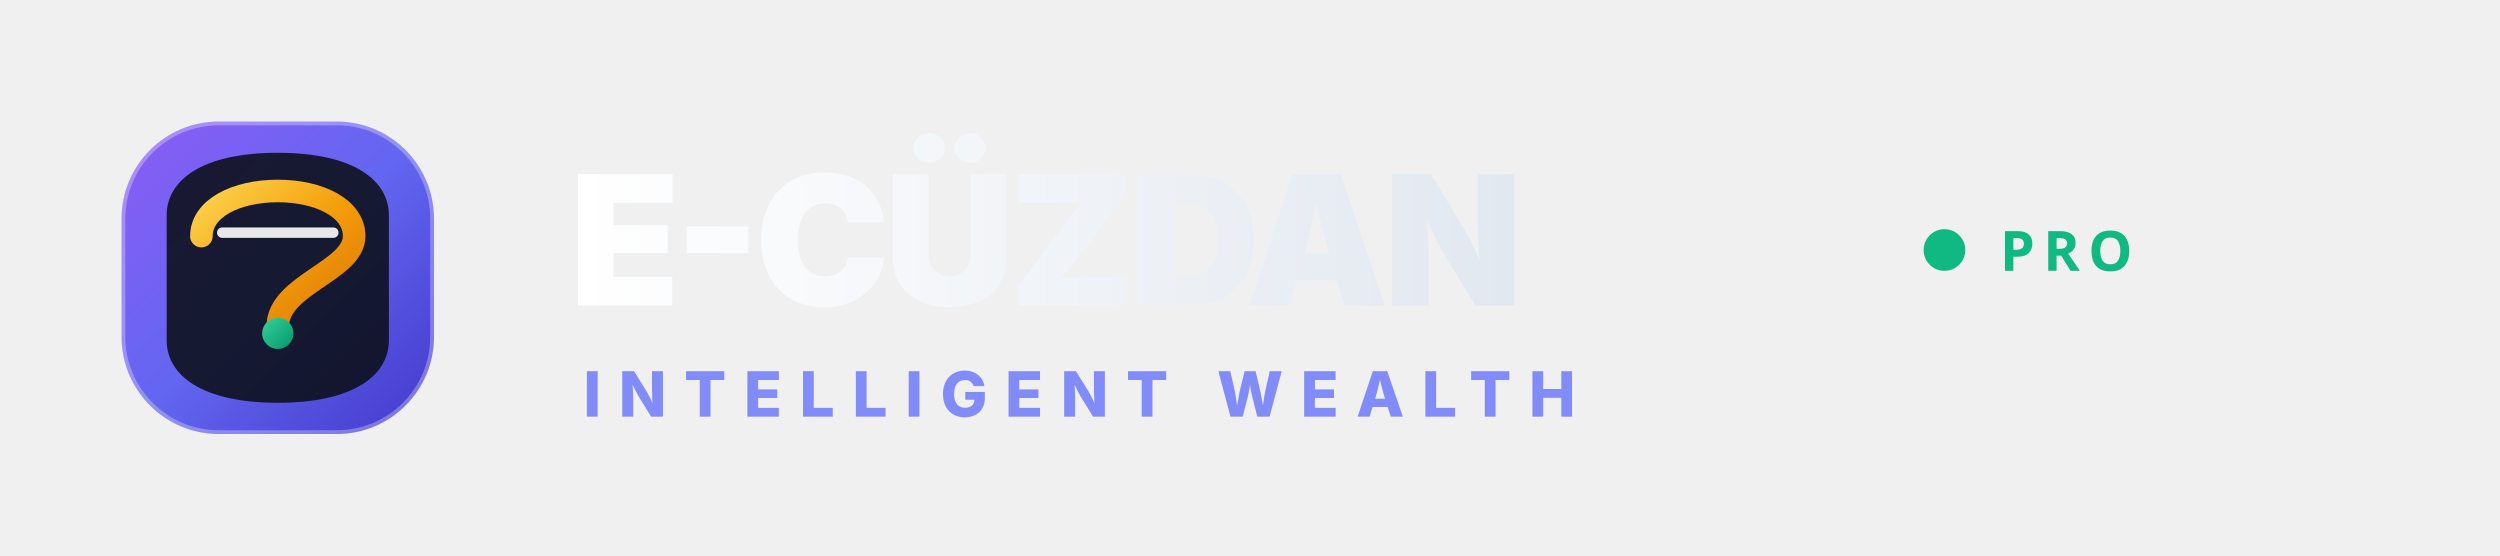
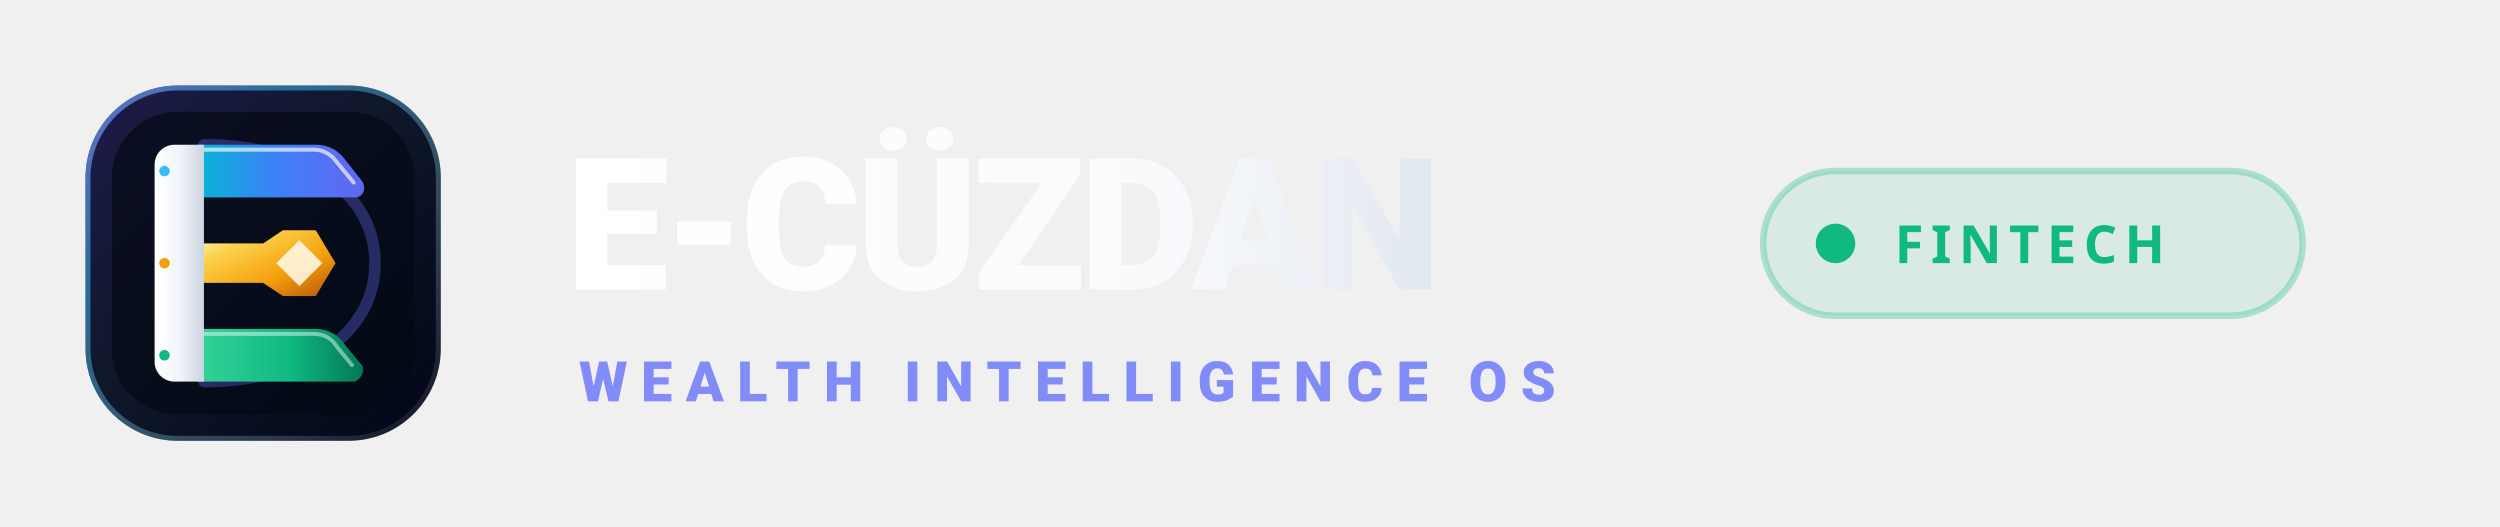
- <svg xmlns="http://www.w3.org/2000/svg" viewBox="0 0 360 80" width="100%" height="100%">
+ <svg xmlns="http://www.w3.org/2000/svg" viewBox="0 0 380 80" width="100%" height="100%">
  <defs>
-     <linearGradient id="lf-primary" x1="0%" y1="0%" x2="100%" y2="100%">
-       <stop offset="0%" stop-color="#8b5cf6" />
-       <stop offset="50%" stop-color="#6366f1" />
-       <stop offset="100%" stop-color="#4338ca" />
+     <linearGradient id="lf-vault-bg" x1="0%" y1="0%" x2="100%" y2="100%">
+       <stop offset="0%" stop-color="#1e1b4b" />
+       <stop offset="45%" stop-color="#0f172a" />
+       <stop offset="100%" stop-color="#020617" />
    </linearGradient>
-     <linearGradient id="lf-gold" x1="0%" y1="0%" x2="100%" y2="100%">
-       <stop offset="0%" stop-color="#fcd34d" />
-       <stop offset="50%" stop-color="#f59e0b" />
-       <stop offset="100%" stop-color="#d97706" />
+     <linearGradient id="lf-rim-light" x1="0%" y1="0%" x2="100%" y2="100%">
+       <stop offset="0%" stop-color="#818cf8" stop-opacity="0.75" />
+       <stop offset="30%" stop-color="#38bdf8" stop-opacity="0.5" />
+       <stop offset="100%" stop-color="#ffffff" stop-opacity="0.04" />
    </linearGradient>
-     <linearGradient id="lf-emerald" x1="0%" y1="0%" x2="100%" y2="100%">
+     <linearGradient id="lf-top-wing" x1="0%" y1="0%" x2="100%" y2="0%">
+       <stop offset="0%" stop-color="#06b6d4" />
+       <stop offset="45%" stop-color="#3b82f6" />
+       <stop offset="100%" stop-color="#6366f1" />
+     </linearGradient>
+     <linearGradient id="lf-gold-core" x1="0%" y1="0%" x2="100%" y2="100%">
+       <stop offset="0%" stop-color="#fffbeb" />
+       <stop offset="25%" stop-color="#fcd34d" />
+       <stop offset="65%" stop-color="#f59e0b" />
+       <stop offset="100%" stop-color="#b45309" />
+     </linearGradient>
+     <linearGradient id="lf-bottom-wing" x1="0%" y1="0%" x2="100%" y2="0%">
      <stop offset="0%" stop-color="#34d399" />
-       <stop offset="100%" stop-color="#059669" />
+       <stop offset="55%" stop-color="#10b981" />
+       <stop offset="100%" stop-color="#047857" />
+     </linearGradient>
+     <linearGradient id="lf-spine" x1="0%" y1="0%" x2="100%" y2="0%">
+       <stop offset="0%" stop-color="#ffffff" />
+       <stop offset="50%" stop-color="#f1f5f9" />
+       <stop offset="100%" stop-color="#cbd5e1" />
    </linearGradient>
    <linearGradient id="lf-text-grad" x1="0%" y1="0%" x2="100%" y2="0%">
      <stop offset="0%" stop-color="#ffffff" />
+       <stop offset="70%" stop-color="#f8fafc" />
      <stop offset="100%" stop-color="#e2e8f0" />
    </linearGradient>
  </defs>
-   <g transform="translate(10, 10) scale(0.5)">
-     <rect x="15" y="15" width="90" height="90" rx="28" fill="url(#lf-primary)" />
-     <rect x="15.5" y="15.5" width="89" height="89" rx="27.5" fill="none" stroke="rgba(255,255,255,0.3)" stroke-width="1.2" />
-     <path d="M 28 42 C 28 32, 38 24, 60 24 C 82 24, 92 32, 92 42 L 92 78 C 92 88, 82 96, 60 96 C 38 96, 28 88, 28 78 Z" fill="#0b0f19" opacity="0.88" />
-     <path d="M 38 48 C 38 40, 48 35, 60 35 C 72 35, 82 40, 82 48 C 82 58, 60 62, 60 74" fill="none" stroke="url(#lf-gold)" stroke-width="6.5" stroke-linecap="round" stroke-linejoin="round" />
-     <circle cx="60" cy="76" r="4.5" fill="url(#lf-emerald)" />
-     <line x1="44" y1="47" x2="76" y2="47" stroke="#ffffff" stroke-width="3" stroke-linecap="round" opacity="0.9" />
-     <line x1="48" y1="56" x2="72" y2="56" stroke="url(#lf-gold)" stroke-width="2.5" stroke-linecap="round" />
+   <g transform="translate(8, 8) scale(0.5)">
+     <rect x="10" y="10" width="108" height="108" rx="28" fill="url(#lf-vault-bg)" />
+     <rect x="10.75" y="10.75" width="106.5" height="106.5" rx="27.25" fill="none" stroke="url(#lf-rim-light)" stroke-width="1.5" />
+     <rect x="18" y="18" width="92" height="92" rx="20" fill="#030712" opacity="0.65" />
+     <path d="M 46 28 C 76 28 98 42 98 64 C 98 86 76 100 46 100" fill="none" stroke="#6366f1" stroke-width="3.5" stroke-linecap="round" opacity="0.35" />
+     <path d="M 44 28 L 80 28 C 83.5 28 86.5 29.5 88.5 32 L 94 39 C 95.5 41 94.5 44 92 44 L 44 44 Z" fill="url(#lf-top-wing)" />
+     <path d="M 45 29.5 L 79.5 29.5 C 82 29.5 84.5 30.8 86 32.8 L 91.5 39.5" fill="none" stroke="rgba(255,255,255,0.65)" stroke-width="1.2" stroke-linecap="round" />
+     <path d="M 44 84 L 80 84 C 84 84 87 86 89 89 L 94 95 C 95 96.5 94 99 92 100 L 44 100 Z" fill="url(#lf-bottom-wing)" />
+     <path d="M 45 85.5 L 79.5 85.5 C 82.5 85.5 85 87 86.5 89.5 L 91 95" fill="none" stroke="rgba(255,255,255,0.45)" stroke-width="1.2" stroke-linecap="round" />
+     <path d="M 44 58 L 64 58 L 70 54 L 80 54 L 86 64 L 80 74 L 70 74 L 64 70 L 44 70 Z" fill="url(#lf-gold-core)" />
+     <polygon points="75,57 82,64 75,71 68,64" fill="#fffbeb" opacity="0.85" />
+     <path d="M 37 28 L 46 28 L 46 100 L 37 100 C 33.7 100 31 97.3 31 94 L 31 34 C 31 30.7 33.7 28 37 28 Z" fill="url(#lf-spine)" />
+     <line x1="33" y1="33" x2="33" y2="95" stroke="#ffffff" stroke-width="1.4" stroke-linecap="round" opacity="0.9" />
+     <circle cx="34" cy="36" r="1.6" fill="#38bdf8" />
+     <circle cx="34" cy="64" r="1.6" fill="#f59e0b" />
+     <circle cx="34" cy="92" r="1.6" fill="#10b981" />
  </g>
-   <text x="82" y="44" font-family="'Outfit', system-ui, -apple-system, sans-serif" font-size="26" font-weight="900" letter-spacing="-0.03em" fill="url(#lf-text-grad)">E-CÜZDAN</text>
-   <text x="84" y="60" font-family="'Outfit', system-ui, -apple-system, sans-serif" font-size="9" font-weight="800" letter-spacing="0.28em" fill="#818cf8">INTELLIGENT WEALTH</text>
-   <circle cx="280" cy="36" r="3" fill="#10b981" />
-   <text x="288" y="39" font-family="'Outfit', sans-serif" font-size="8" font-weight="800" letter-spacing="0.15em" fill="#10b981">PRO</text>
+   <text x="86" y="44" font-family="'Outfit', -apple-system, BlinkMacSystemFont, 'Segoe UI', Roboto, sans-serif" font-size="28" font-weight="900" letter-spacing="-0.03em" fill="url(#lf-text-grad)">E-CÜZDAN</text>
+   <text x="88" y="61" font-family="'Outfit', -apple-system, BlinkMacSystemFont, 'Segoe UI', Roboto, sans-serif" font-size="8.5" font-weight="800" letter-spacing="0.24em" fill="#818cf8">WEALTH INTELLIGENCE OS</text>
+   <g transform="translate(268, 26)">
+     <rect x="0" y="0" width="82" height="22" rx="11" fill="rgba(16, 185, 129, 0.1)" stroke="rgba(16, 185, 129, 0.3)" stroke-width="1" />
+     <circle cx="11" cy="11" r="3" fill="#10b981" />
+     <text x="20" y="14" font-family="'Outfit', system-ui, sans-serif" font-size="8" font-weight="800" letter-spacing="0.14em" fill="#10b981">FINTECH</text>
+   </g>
</svg>
